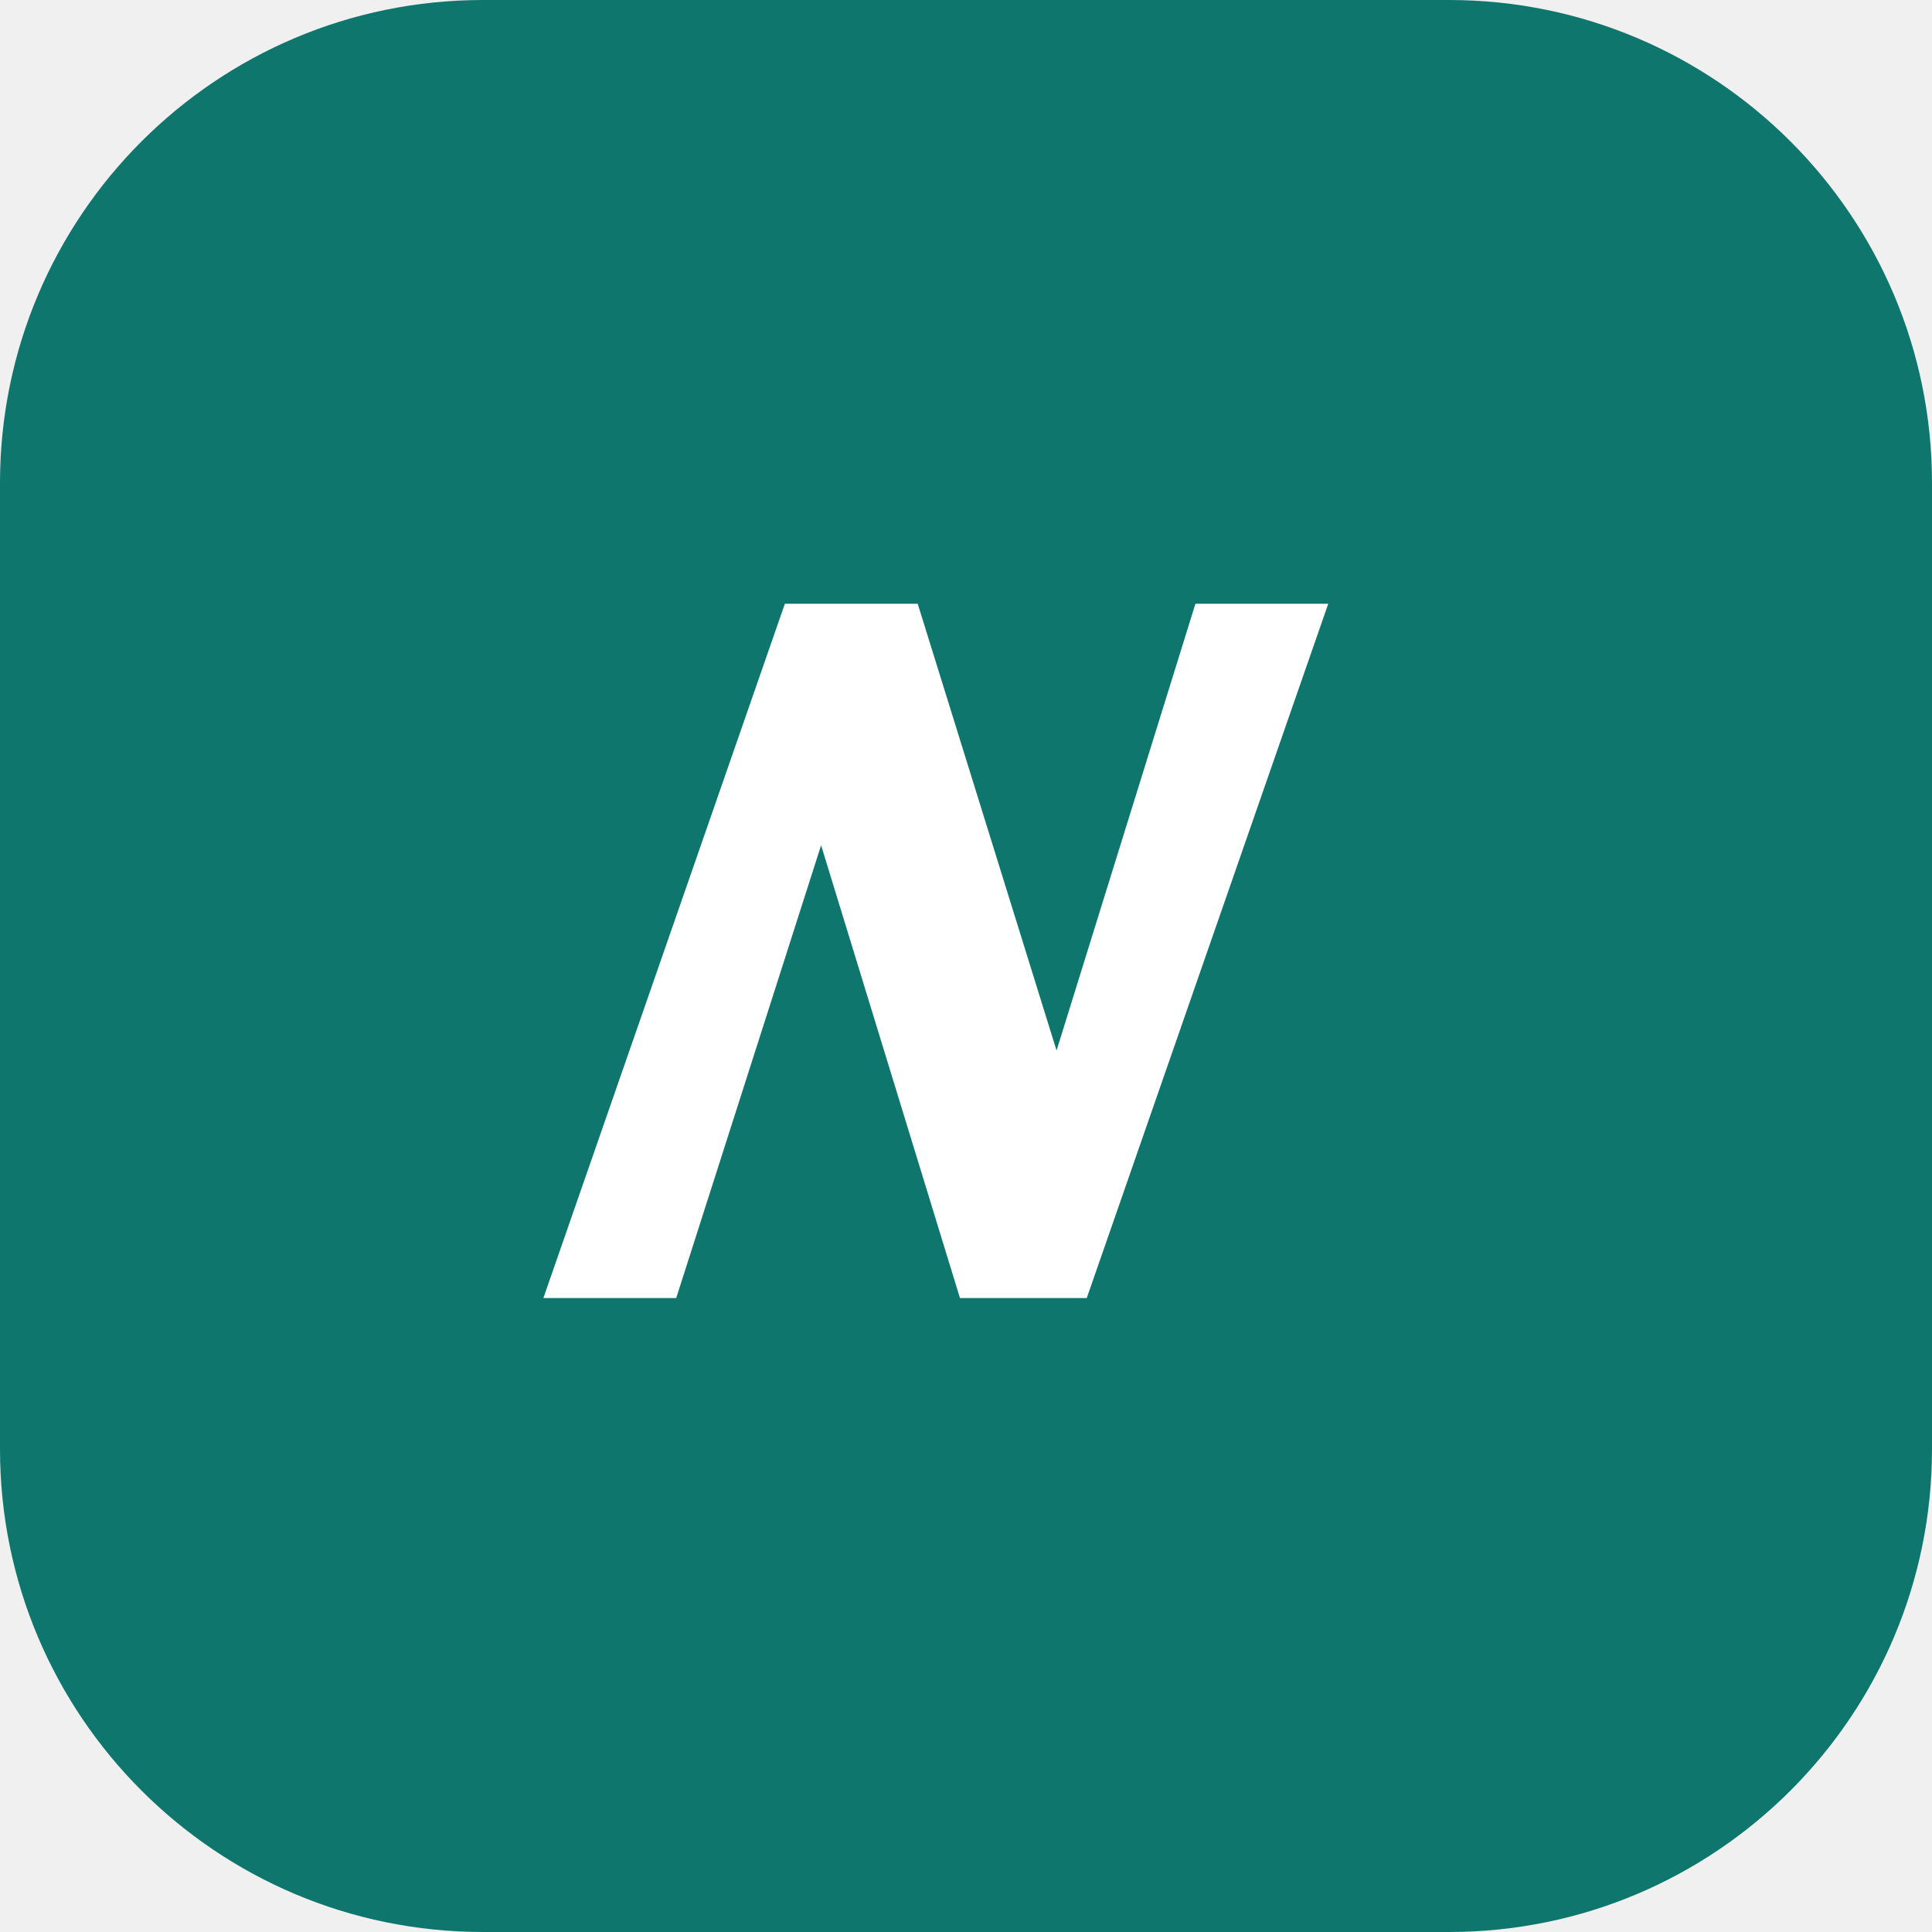
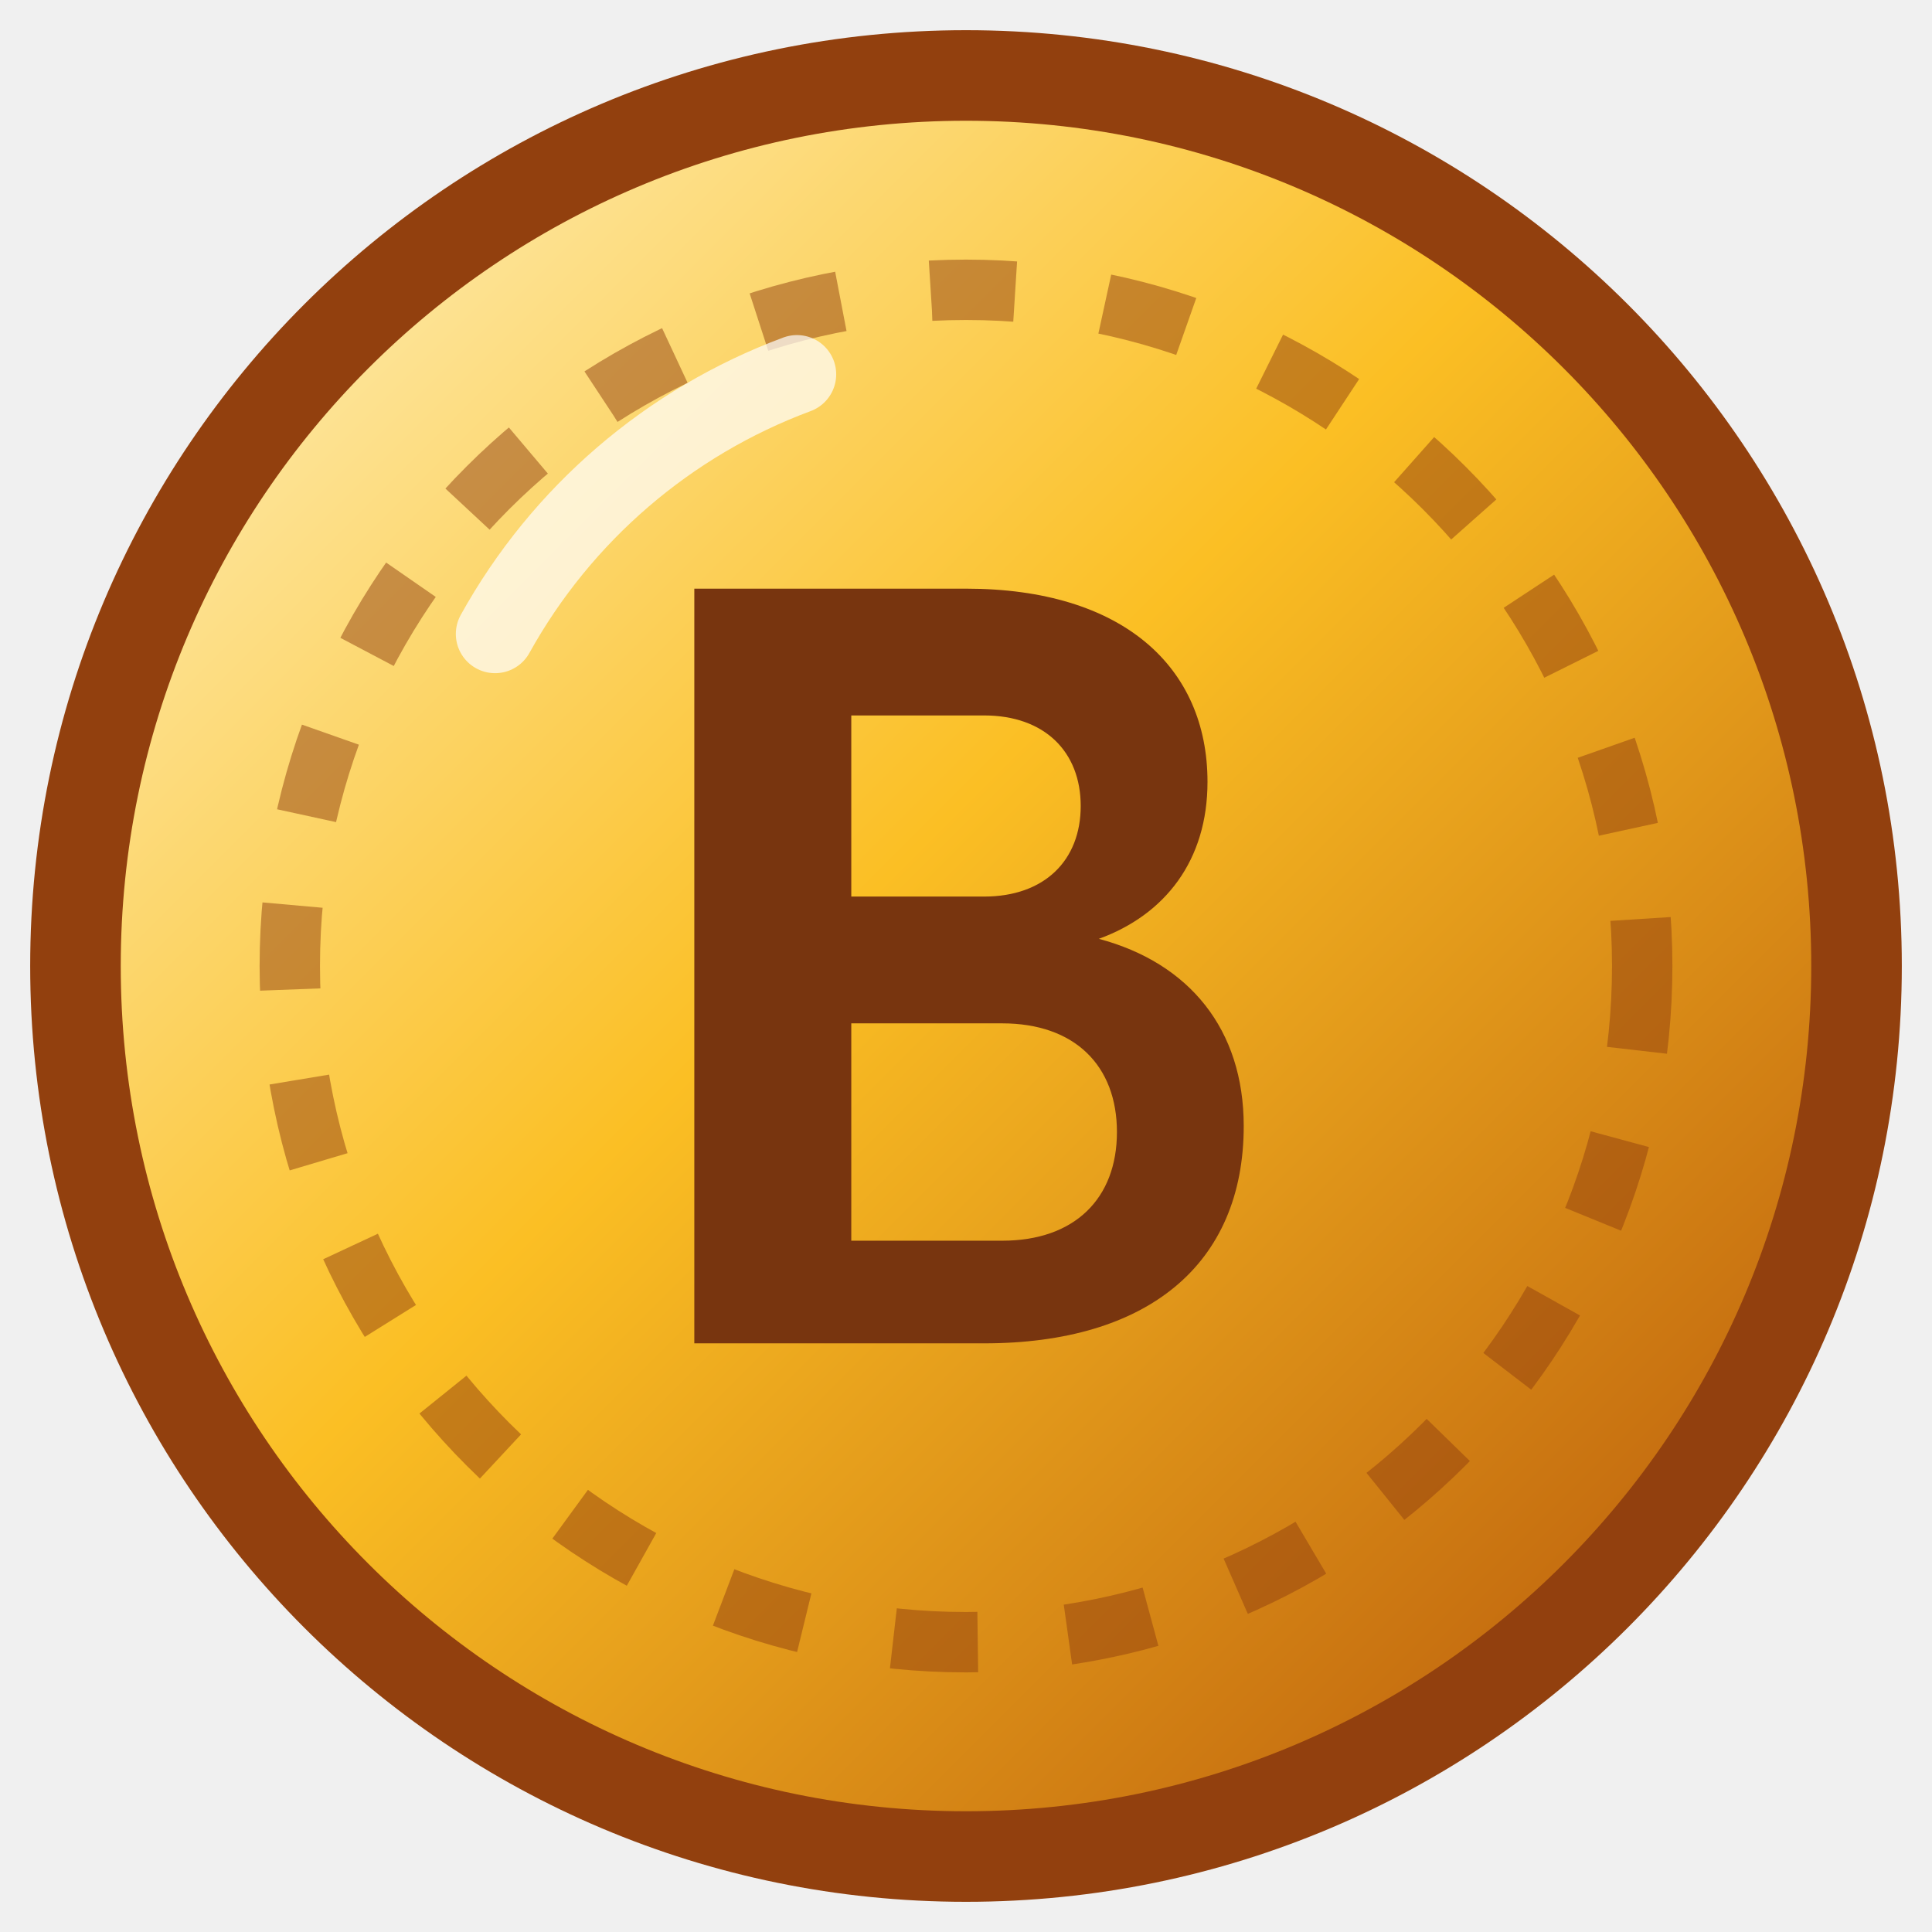
<svg xmlns="http://www.w3.org/2000/svg" viewBox="0 0 32 32">
-   <rect width="32" height="32" rx="8" fill="#0f766e" />
-   <path d="M9 21.5 13 10h2.2l2.3 7.4L19.8 10H22l-4 11.5h-2.1L13.6 14l-2.4 7.5z" fill="#fff" />
+   <defs>
+     <linearGradient id="f" x1="0" y1="0" x2="1" y2="1">
+       <stop offset="0" stop-color="#fef3c7" />
+       <stop offset=".45" stop-color="#fbbf24" />
+       <stop offset="1" stop-color="#b45309" />
+     </linearGradient>
+   </defs>
+   <circle cx="16" cy="16" r="15.5" fill="#92400e" />
+   <circle cx="16" cy="16" r="14" fill="url(#f)" />
+   <circle cx="16" cy="16" r="11.2" fill="none" stroke="#92400e" stroke-opacity=".5" stroke-width="1" stroke-dasharray="1.4 1.5" />
+   <path transform="translate(-1 .25)" fill="#78350f" fill-rule="evenodd" d="M12.5 9.5H17c2.6 0 4 1.3 4 3.2 0 1.3-.7 2.2-1.8 2.6 1.5.4 2.4 1.5 2.4 3.1 0 2.3-1.6 3.6-4.3 3.6h-4.8zm2.6 2.1v3h2.2c1 0 1.6-.6 1.6-1.5s-.6-1.5-1.6-1.5zm0 5.1v3.6h2.5c1.2 0 1.9-.7 1.9-1.8s-.7-1.8-1.9-1.8z" />
+   <path d="M8.2 10.5a9.5 9.5 0 0 1 5-4.3" fill="none" stroke="#fff" stroke-opacity=".7" stroke-width="1.3" stroke-linecap="round" />
</svg>
